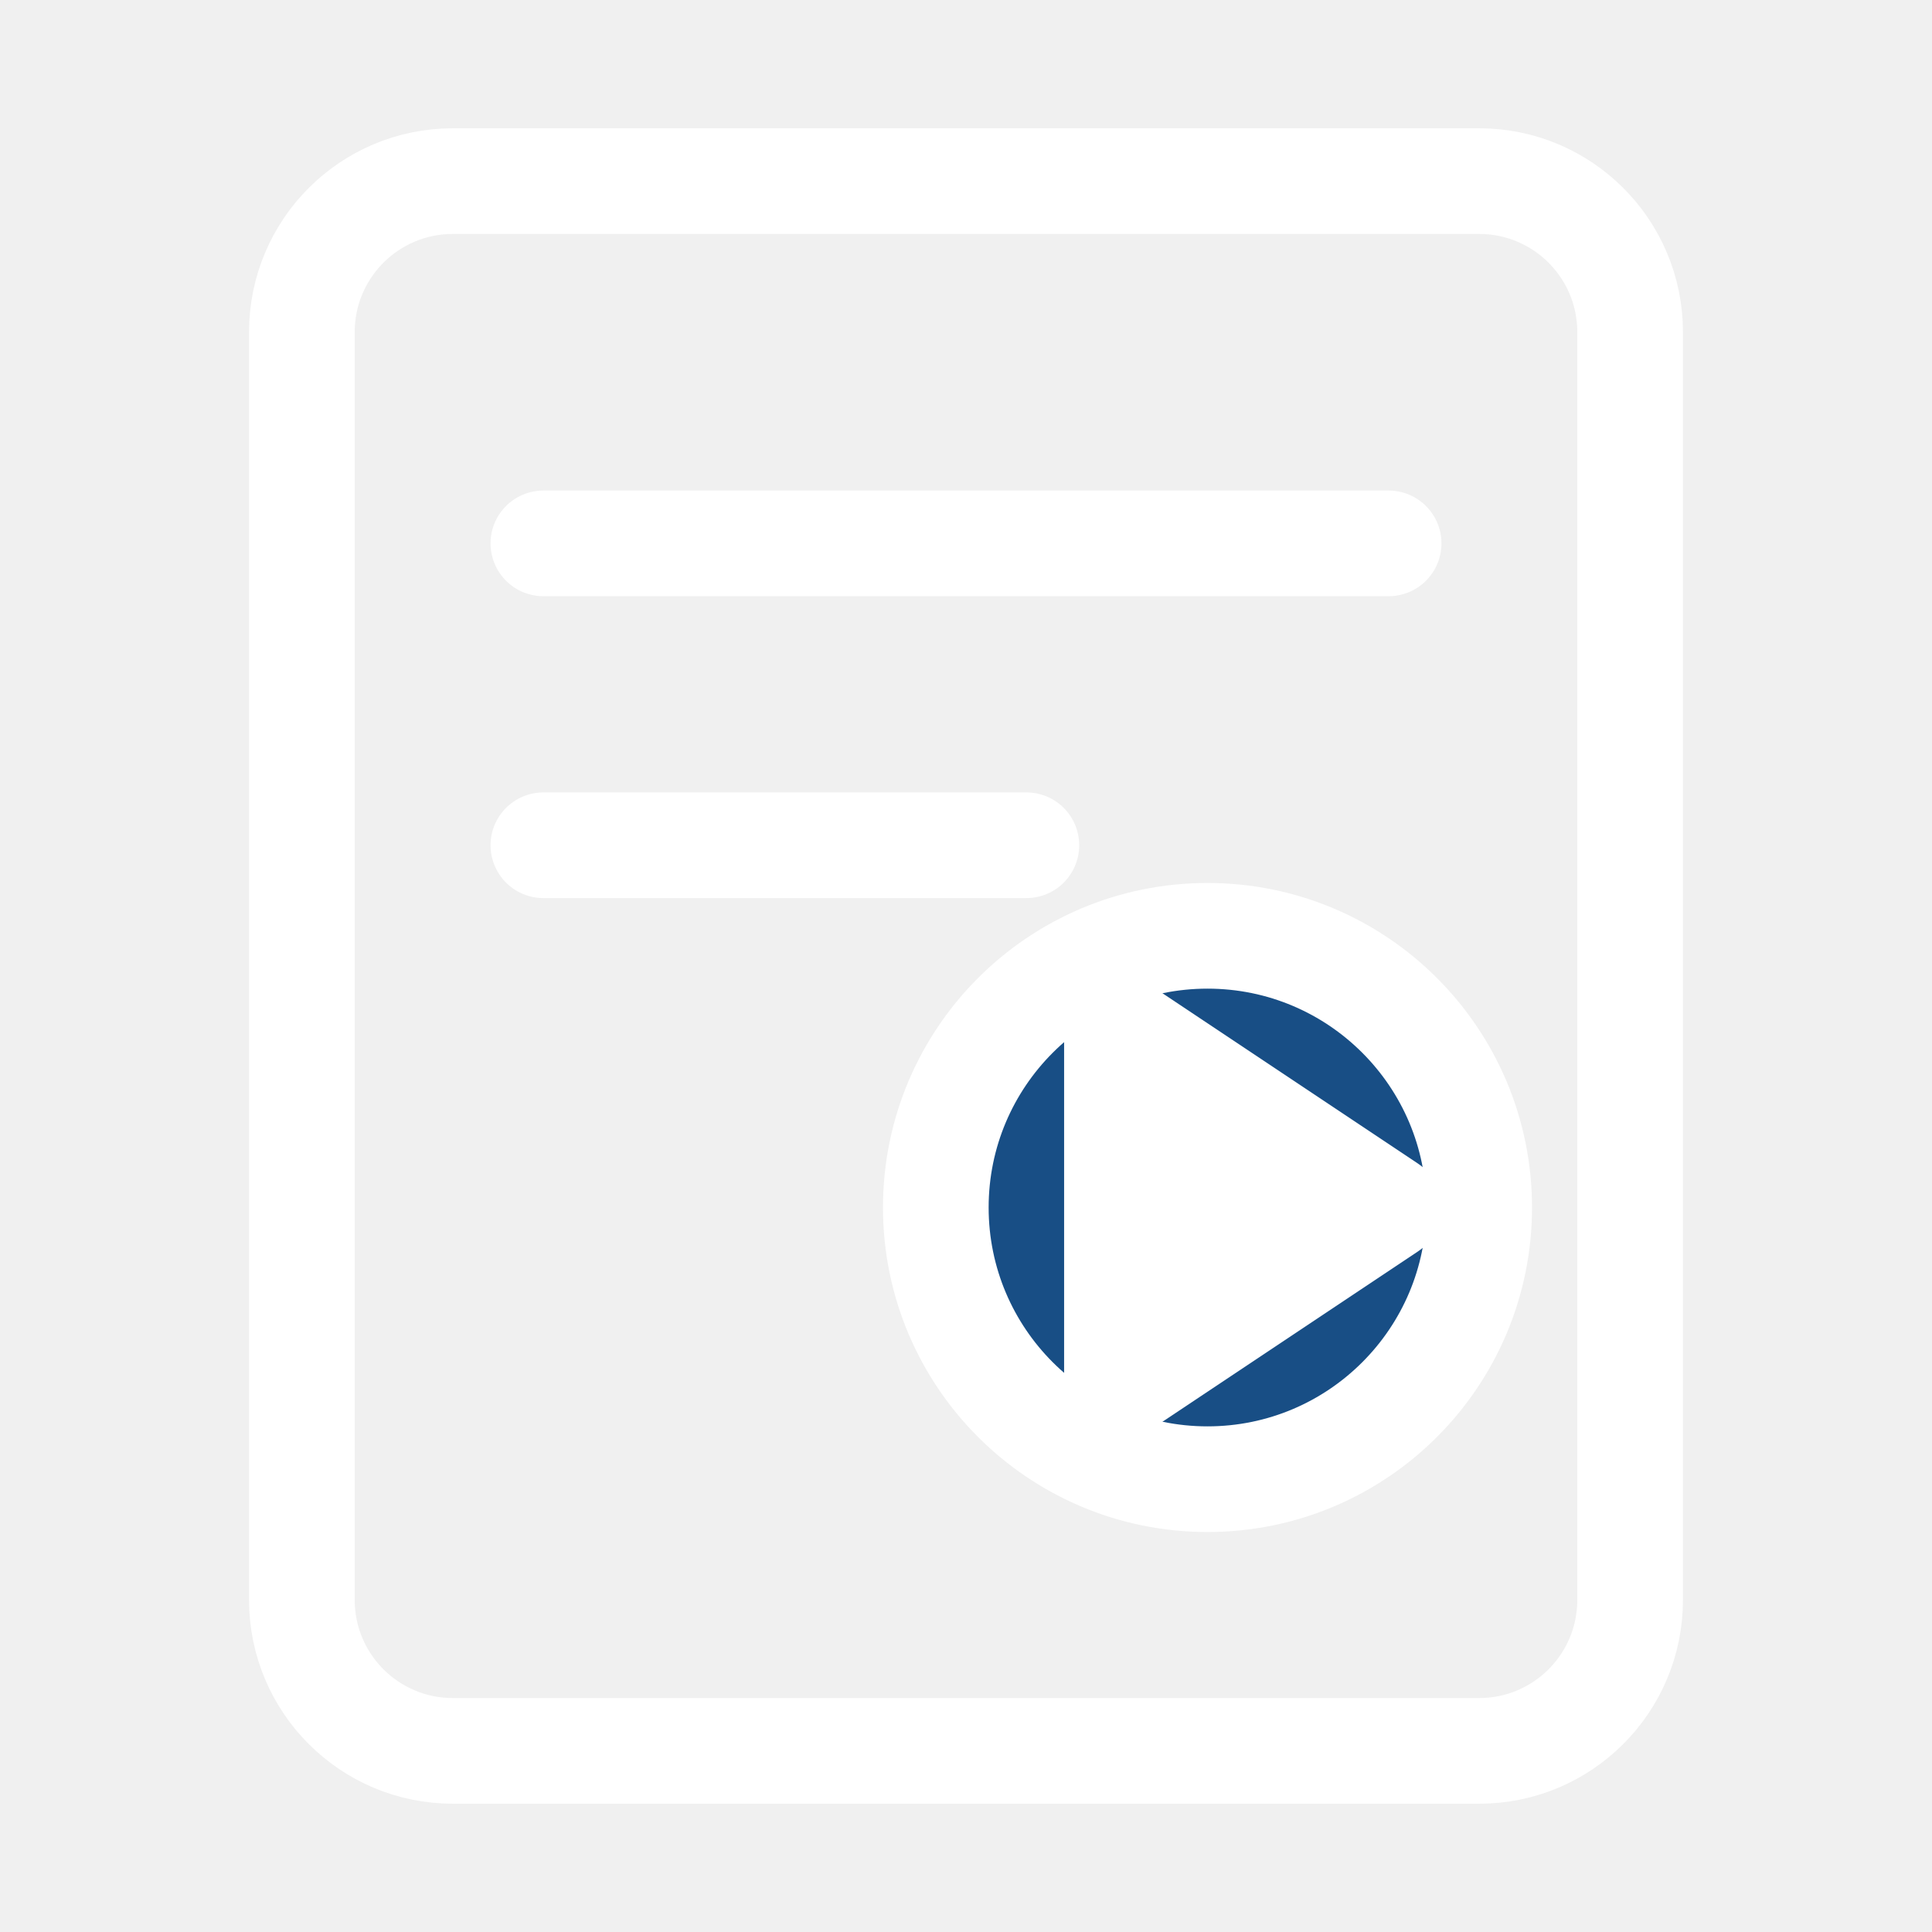
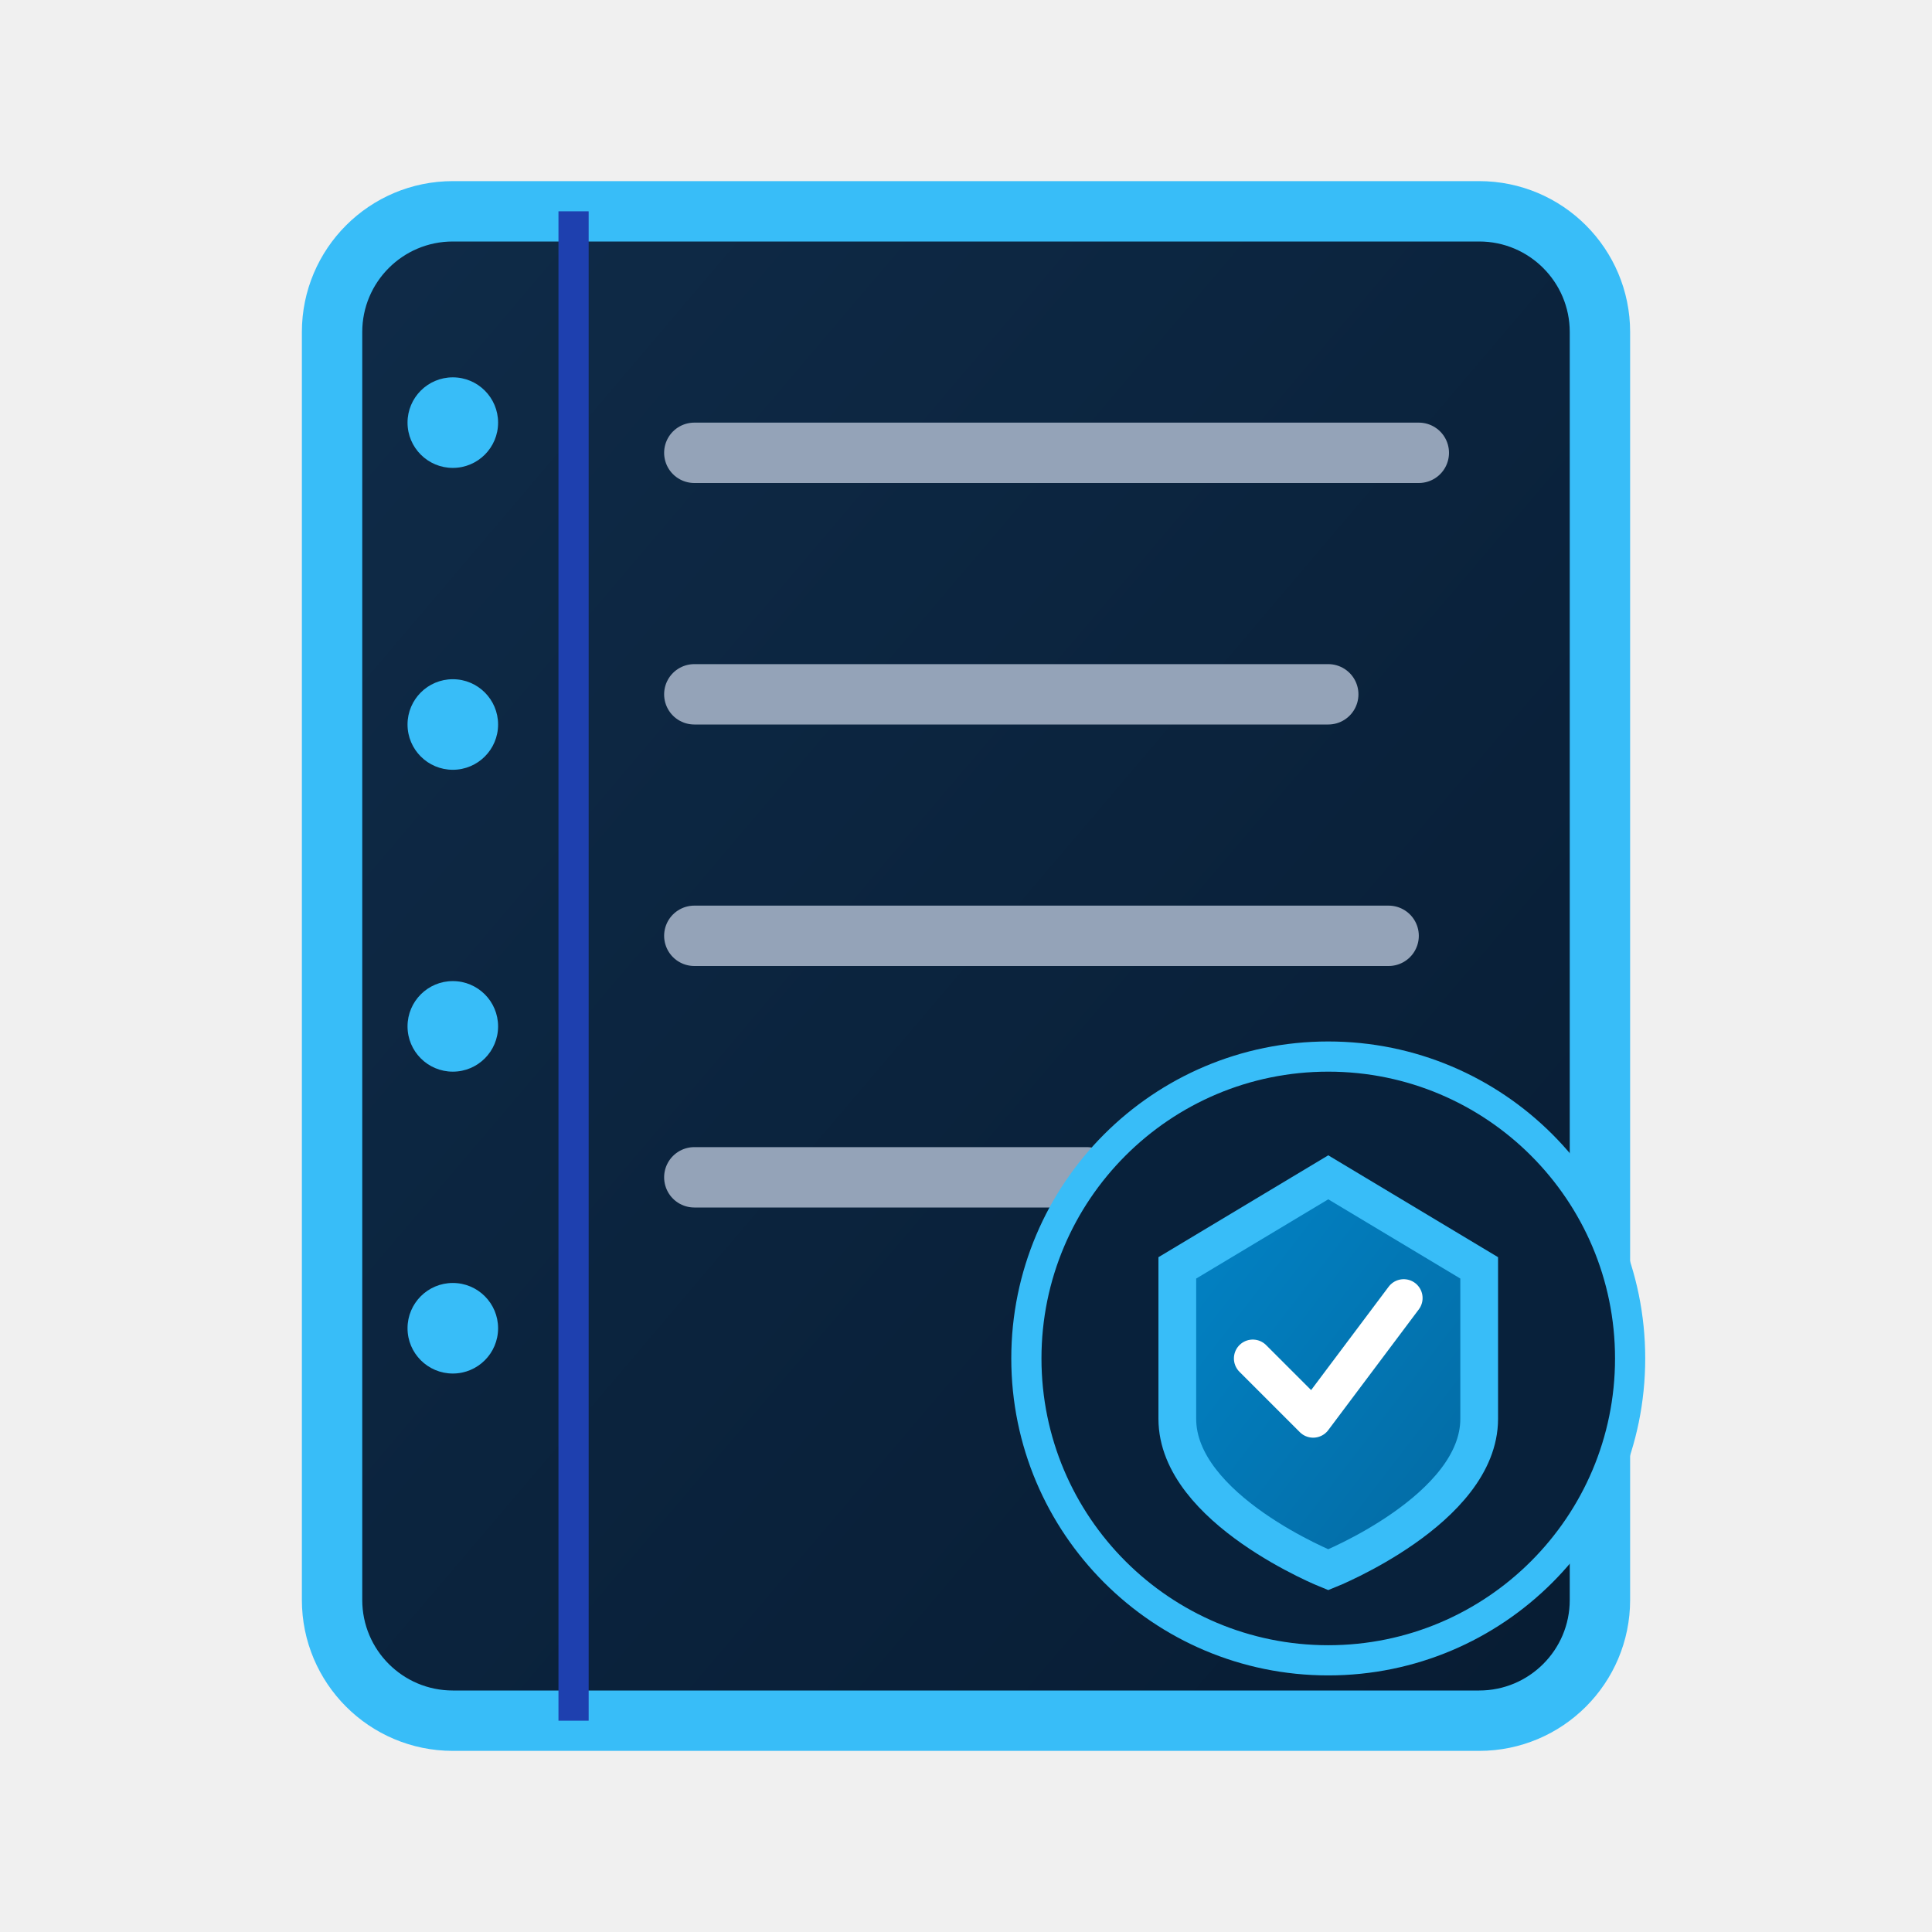
- <svg xmlns="http://www.w3.org/2000/svg" viewBox="0 0 128 128" width="128" height="128" fill="none" stroke="#ffffff" stroke-width="7" stroke-linecap="round" stroke-linejoin="round">
-   <rect x="20" y="12" width="88" height="104" rx="10" />
-   <circle cx="80" cy="80" r="18" fill="#184e85" />
-   <polygon points="74 68 92 80 74 92" fill="#ffffff" />
-   <line x1="36" y1="36" x2="92" y2="36" />
-   <line x1="36" y1="56" x2="68" y2="56" />
+ <svg xmlns="http://www.w3.org/2000/svg" viewBox="0 0 128 128" width="128" height="128" fill="none">
+   <defs>
+     <linearGradient id="logBookGrad" x1="0%" y1="0%" x2="100%" y2="100%">
+       <stop offset="0%" stop-color="#0f2b48" />
+       <stop offset="100%" stop-color="#071c33" />
+     </linearGradient>
+     <linearGradient id="shieldGrad" x1="0%" y1="0%" x2="100%" y2="100%">
+       <stop offset="0%" stop-color="#0284c7" />
+       <stop offset="100%" stop-color="#0369a1" />
+     </linearGradient>
+   </defs>
+   <rect x="22" y="14" width="84" height="100" rx="8" fill="url(#logBookGrad)" stroke="#38bdf8" stroke-width="4" />
+   <circle cx="30" cy="28" r="3" fill="#38bdf8" />
+   <circle cx="30" cy="48" r="3" fill="#38bdf8" />
+   <circle cx="30" cy="68" r="3" fill="#38bdf8" />
+   <circle cx="30" cy="88" r="3" fill="#38bdf8" />
+   <line x1="38" y1="14" x2="38" y2="114" stroke="#1e40af" stroke-width="2" />
+   <line x1="46" y1="30" x2="94" y2="30" stroke="#94a3b8" stroke-width="4" stroke-linecap="round" />
+   <line x1="46" y1="46" x2="88" y2="46" stroke="#94a3b8" stroke-width="4" stroke-linecap="round" />
+   <line x1="46" y1="62" x2="92" y2="62" stroke="#94a3b8" stroke-width="4" stroke-linecap="round" />
+   <line x1="46" y1="78" x2="72" y2="78" stroke="#94a3b8" stroke-width="4" stroke-linecap="round" />
+   <circle cx="88" cy="90" r="20" fill="#08213b" stroke="#38bdf8" stroke-width="2" />
+   <path d="M78 84 L88 78 L98 84 V94 C98 100, 88 104, 88 104 C88 104, 78 100, 78 94 Z" fill="url(#shieldGrad)" stroke="#38bdf8" stroke-width="2.5" />
+   <path d="M83 90 L87 94 L93 86" stroke="#ffffff" stroke-width="2.5" stroke-linecap="round" stroke-linejoin="round" />
</svg>
